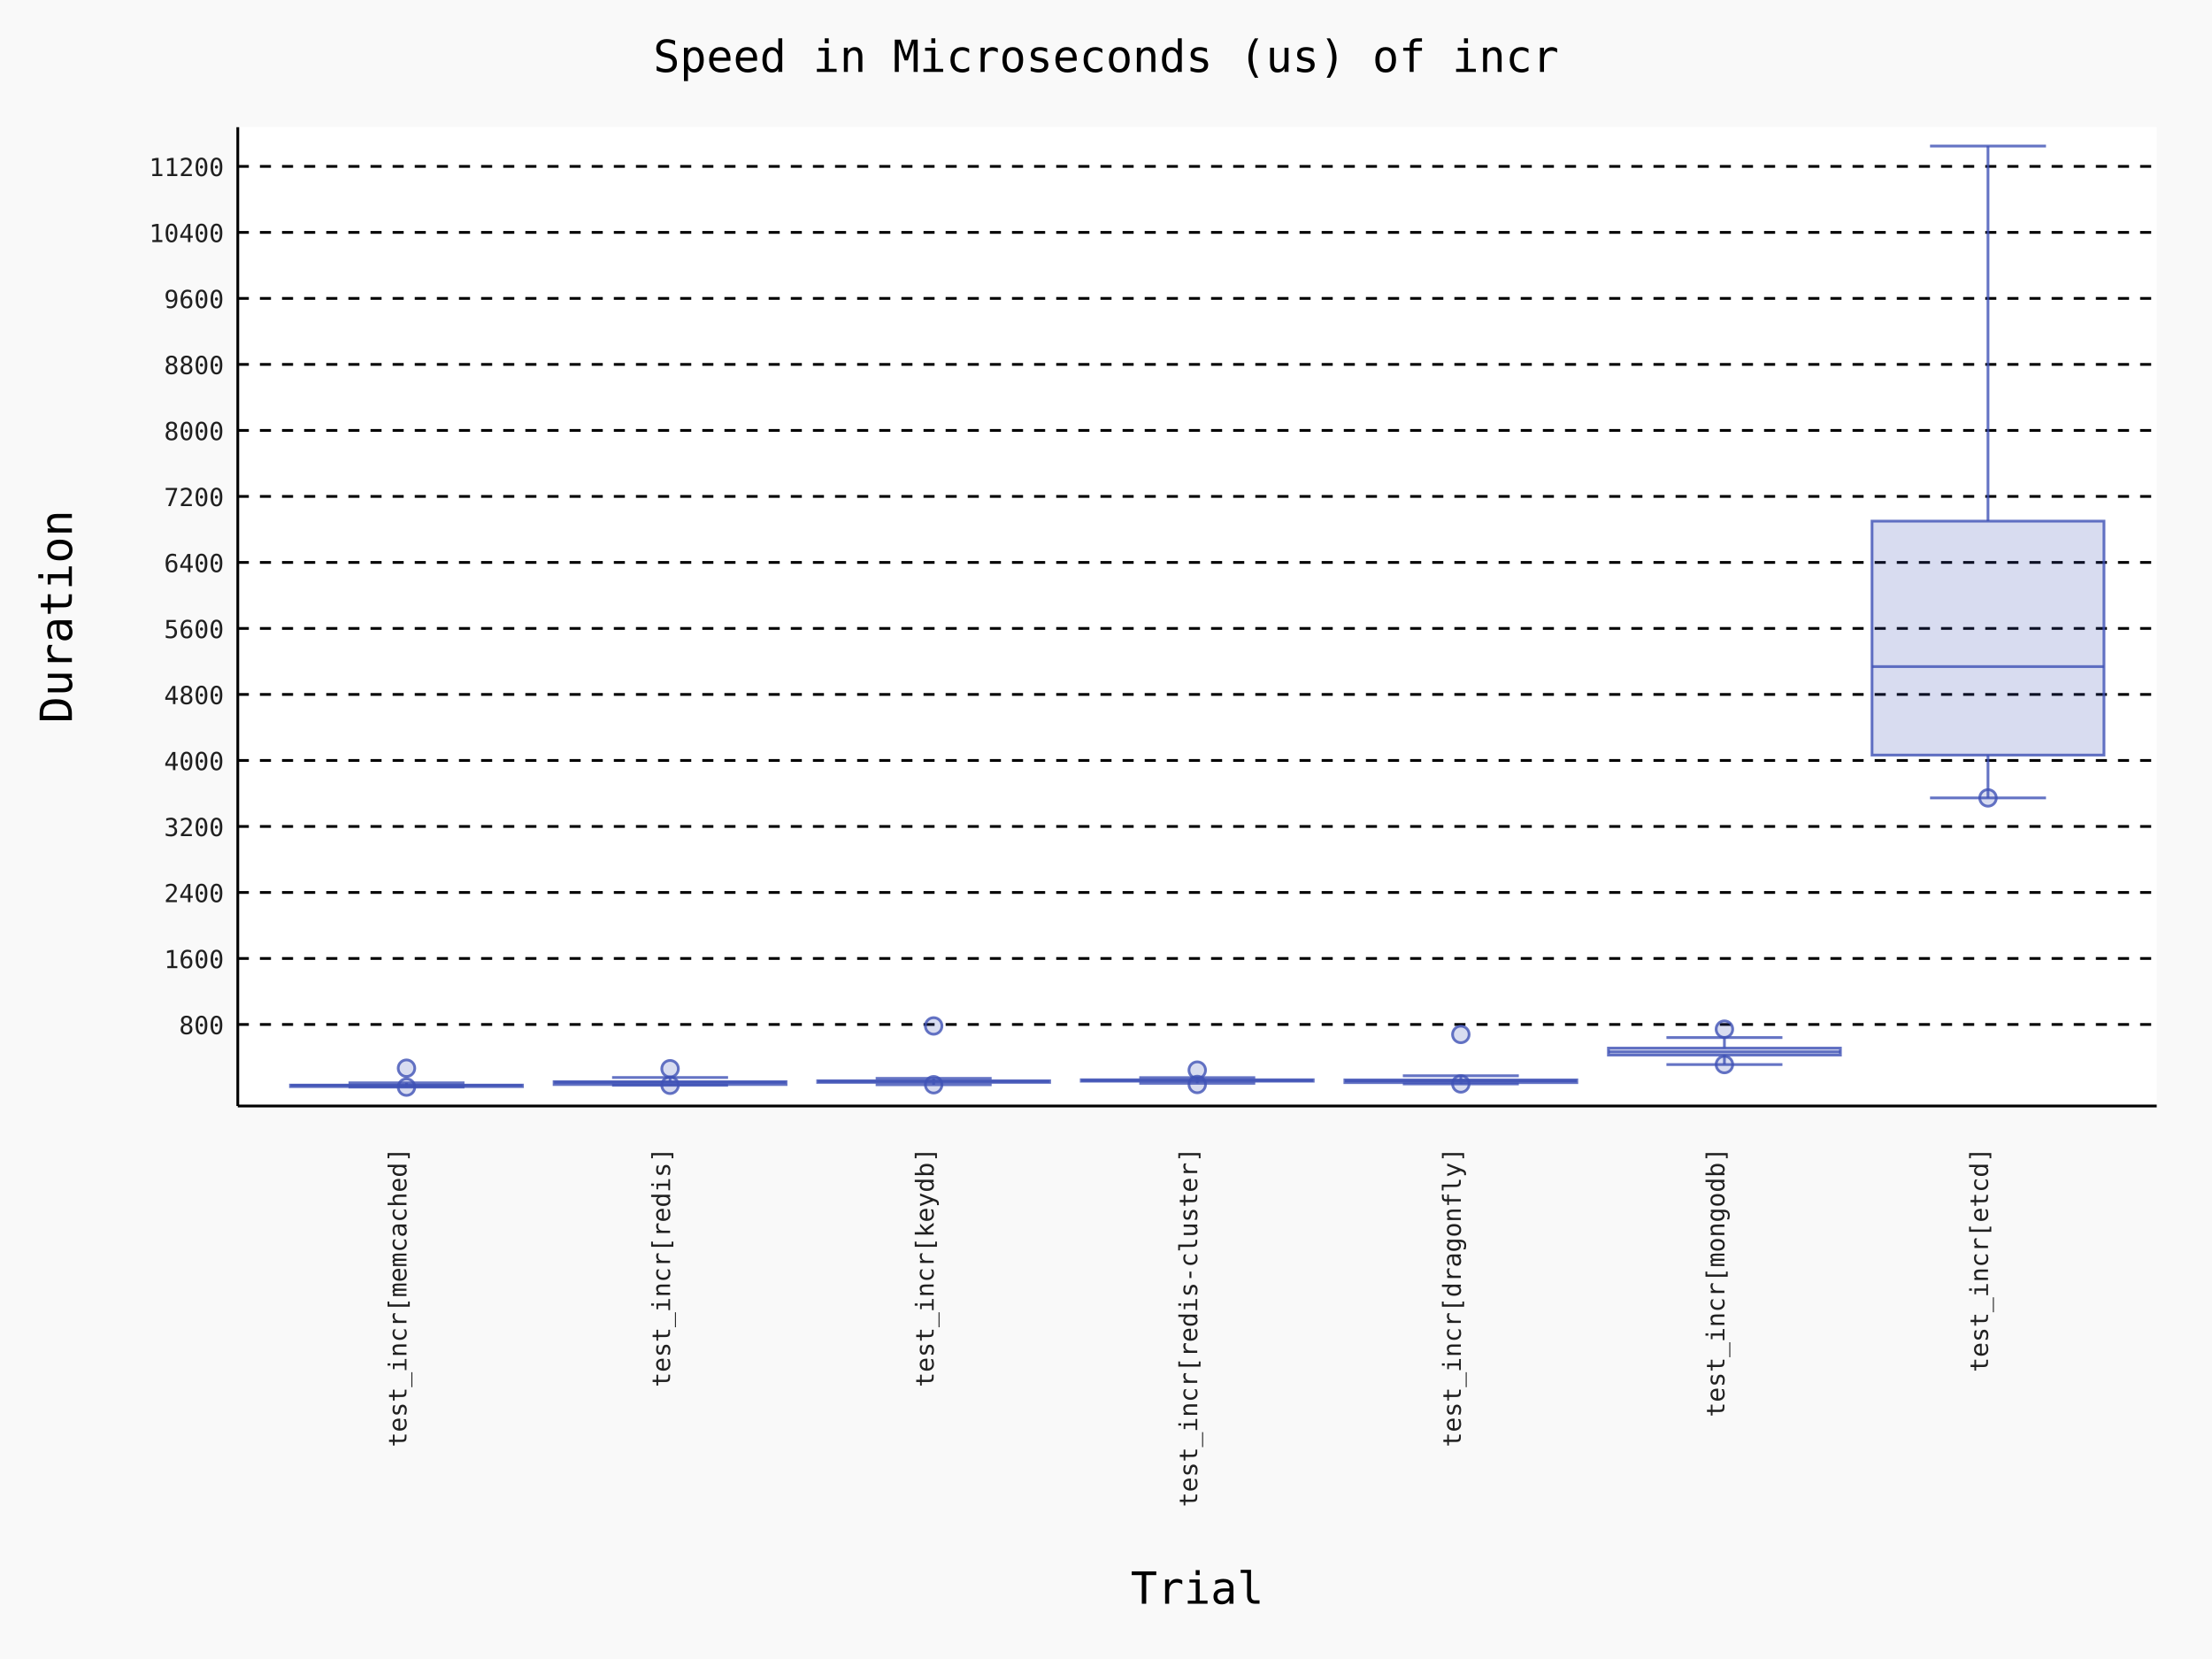
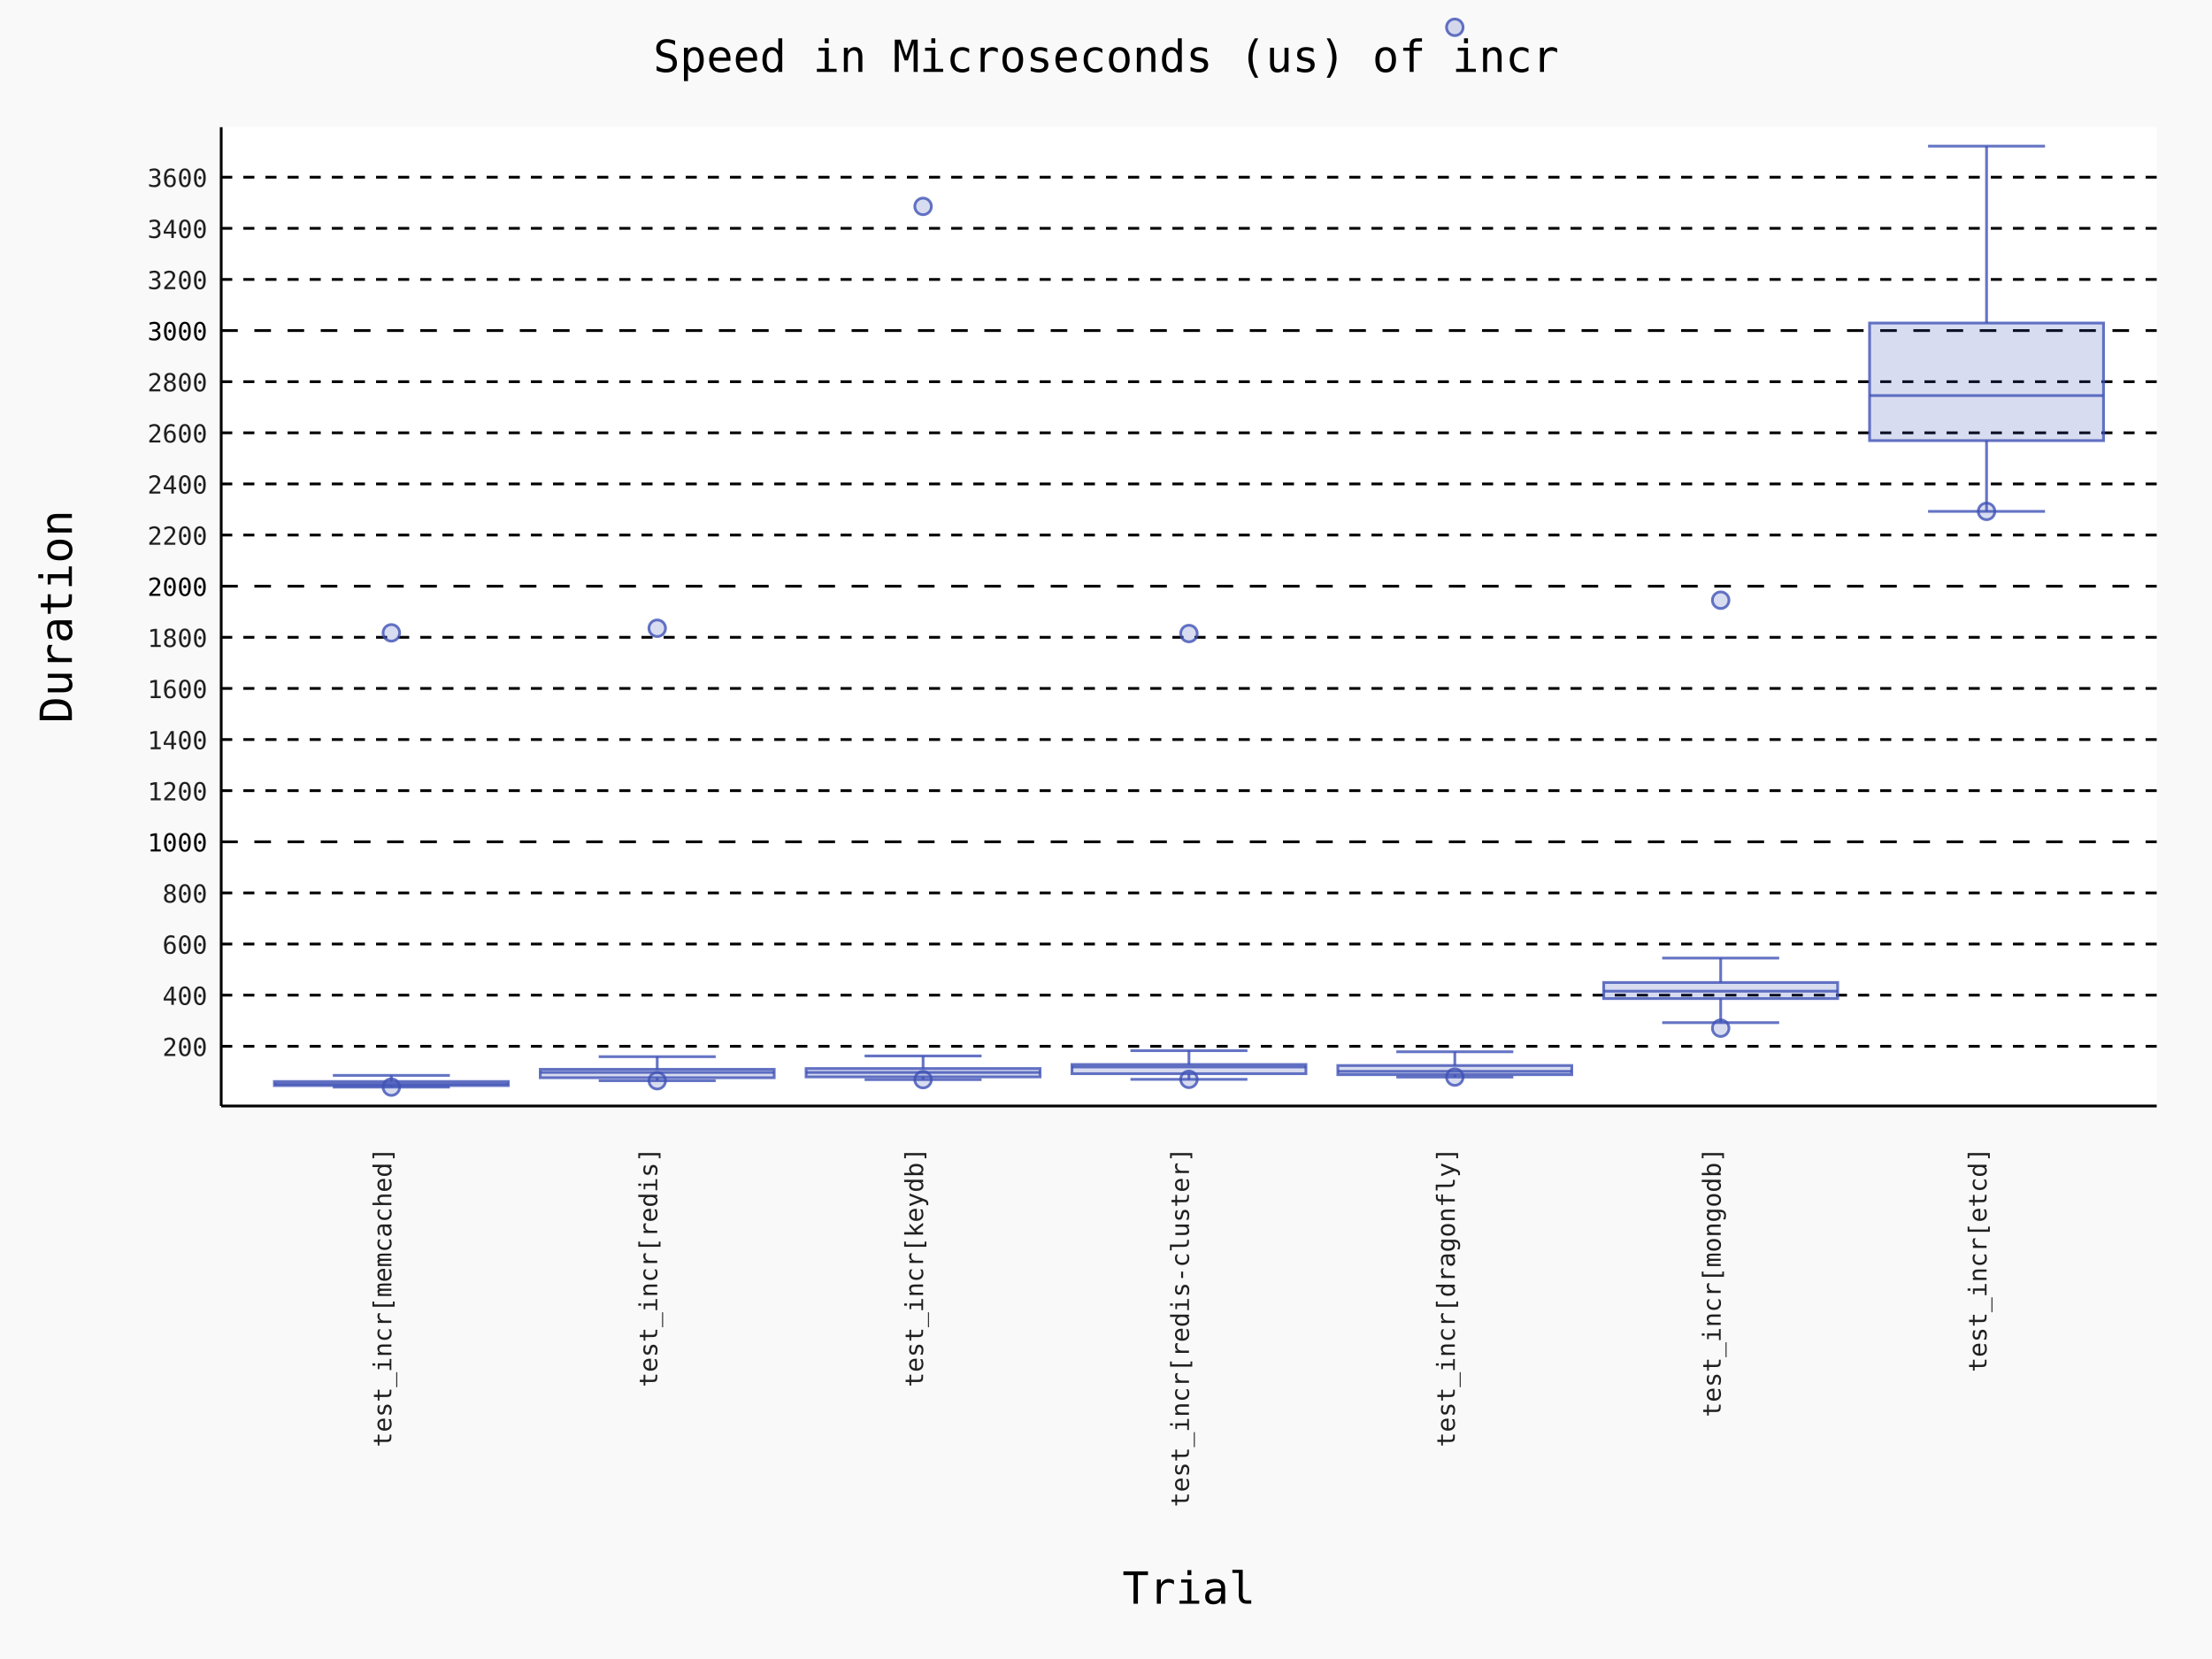
- <svg xmlns="http://www.w3.org/2000/svg" id="chart-350b032f-91c4-44e7-9603-900c8438f994" class="pygal-chart" viewBox="0 0 800 600">
+ <svg xmlns="http://www.w3.org/2000/svg" id="chart-d2b35270-a79c-4e5f-8281-39f37abe2540" class="pygal-chart" viewBox="0 0 800 600">
  <defs>
-     <style type="text/css">#chart-350b032f-91c4-44e7-9603-900c8438f994{-webkit-user-select:none;-webkit-font-smoothing:antialiased;font-family:Consolas,"Deja Vu Sans Mono","Bitstream Vera Sans Mono","Courier New",monospace}#chart-350b032f-91c4-44e7-9603-900c8438f994 .title{font-family:Consolas,"Deja Vu Sans Mono","Bitstream Vera Sans Mono","Courier New",monospace;font-size:16px}#chart-350b032f-91c4-44e7-9603-900c8438f994 .legends .legend text{font-family:Consolas,"Deja Vu Sans Mono","Bitstream Vera Sans Mono","Courier New",monospace;font-size:14px}#chart-350b032f-91c4-44e7-9603-900c8438f994 .axis text{font-family:Consolas,"Deja Vu Sans Mono","Bitstream Vera Sans Mono","Courier New",monospace;font-size:10px}#chart-350b032f-91c4-44e7-9603-900c8438f994 .axis text.major{font-family:Consolas,"Deja Vu Sans Mono","Bitstream Vera Sans Mono","Courier New",monospace;font-size:10px}#chart-350b032f-91c4-44e7-9603-900c8438f994 .text-overlay text.value{font-family:Consolas,"Deja Vu Sans Mono","Bitstream Vera Sans Mono","Courier New",monospace;font-size:16px}#chart-350b032f-91c4-44e7-9603-900c8438f994 .text-overlay text.label{font-family:Consolas,"Deja Vu Sans Mono","Bitstream Vera Sans Mono","Courier New",monospace;font-size:10px}#chart-350b032f-91c4-44e7-9603-900c8438f994 .tooltip{font-family:Consolas,"Deja Vu Sans Mono","Bitstream Vera Sans Mono","Courier New",monospace;font-size:14px}#chart-350b032f-91c4-44e7-9603-900c8438f994 text.no_data{font-family:Consolas,"Deja Vu Sans Mono","Bitstream Vera Sans Mono","Courier New",monospace;font-size:64px}
- #chart-350b032f-91c4-44e7-9603-900c8438f994{background-color:rgba(249,249,249,1)}#chart-350b032f-91c4-44e7-9603-900c8438f994 path,#chart-350b032f-91c4-44e7-9603-900c8438f994 line,#chart-350b032f-91c4-44e7-9603-900c8438f994 rect,#chart-350b032f-91c4-44e7-9603-900c8438f994 circle{-webkit-transition:150ms;-moz-transition:150ms;transition:150ms}#chart-350b032f-91c4-44e7-9603-900c8438f994 .graph &gt; .background{fill:rgba(249,249,249,1)}#chart-350b032f-91c4-44e7-9603-900c8438f994 .plot &gt; .background{fill:rgba(255,255,255,1)}#chart-350b032f-91c4-44e7-9603-900c8438f994 .graph{fill:rgba(0,0,0,.87)}#chart-350b032f-91c4-44e7-9603-900c8438f994 text.no_data{fill:rgba(0,0,0,1)}#chart-350b032f-91c4-44e7-9603-900c8438f994 .title{fill:rgba(0,0,0,1)}#chart-350b032f-91c4-44e7-9603-900c8438f994 .legends .legend text{fill:rgba(0,0,0,.87)}#chart-350b032f-91c4-44e7-9603-900c8438f994 .legends .legend:hover text{fill:rgba(0,0,0,1)}#chart-350b032f-91c4-44e7-9603-900c8438f994 .axis .line{stroke:rgba(0,0,0,1)}#chart-350b032f-91c4-44e7-9603-900c8438f994 .axis .guide.line{stroke:rgba(0,0,0,.54)}#chart-350b032f-91c4-44e7-9603-900c8438f994 .axis .major.line{stroke:rgba(0,0,0,.87)}#chart-350b032f-91c4-44e7-9603-900c8438f994 .axis text.major{fill:rgba(0,0,0,1)}#chart-350b032f-91c4-44e7-9603-900c8438f994 .axis.y .guides:hover .guide.line,#chart-350b032f-91c4-44e7-9603-900c8438f994 .line-graph .axis.x .guides:hover .guide.line,#chart-350b032f-91c4-44e7-9603-900c8438f994 .stackedline-graph .axis.x .guides:hover .guide.line,#chart-350b032f-91c4-44e7-9603-900c8438f994 .xy-graph .axis.x .guides:hover .guide.line{stroke:rgba(0,0,0,1)}#chart-350b032f-91c4-44e7-9603-900c8438f994 .axis .guides:hover text{fill:rgba(0,0,0,1)}#chart-350b032f-91c4-44e7-9603-900c8438f994 .reactive{fill-opacity:.7;stroke-opacity:.8;stroke-width:1}#chart-350b032f-91c4-44e7-9603-900c8438f994 .ci{stroke:rgba(0,0,0,.87)}#chart-350b032f-91c4-44e7-9603-900c8438f994 .reactive.active,#chart-350b032f-91c4-44e7-9603-900c8438f994 .active .reactive{fill-opacity:.8;stroke-opacity:.9;stroke-width:4}#chart-350b032f-91c4-44e7-9603-900c8438f994 .ci .reactive.active{stroke-width:1.5}#chart-350b032f-91c4-44e7-9603-900c8438f994 .series text{fill:rgba(0,0,0,1)}#chart-350b032f-91c4-44e7-9603-900c8438f994 .tooltip rect{fill:rgba(255,255,255,1);stroke:rgba(0,0,0,1);-webkit-transition:opacity 150ms;-moz-transition:opacity 150ms;transition:opacity 150ms}#chart-350b032f-91c4-44e7-9603-900c8438f994 .tooltip .label{fill:rgba(0,0,0,.87)}#chart-350b032f-91c4-44e7-9603-900c8438f994 .tooltip .label{fill:rgba(0,0,0,.87)}#chart-350b032f-91c4-44e7-9603-900c8438f994 .tooltip .legend{font-size:.8em;fill:rgba(0,0,0,.54)}#chart-350b032f-91c4-44e7-9603-900c8438f994 .tooltip .x_label{font-size:.6em;fill:rgba(0,0,0,1)}#chart-350b032f-91c4-44e7-9603-900c8438f994 .tooltip .xlink{font-size:.5em;text-decoration:underline}#chart-350b032f-91c4-44e7-9603-900c8438f994 .tooltip .value{font-size:1.5em}#chart-350b032f-91c4-44e7-9603-900c8438f994 .bound{font-size:.5em}#chart-350b032f-91c4-44e7-9603-900c8438f994 .max-value{font-size:.75em;fill:rgba(0,0,0,.54)}#chart-350b032f-91c4-44e7-9603-900c8438f994 .map-element{fill:rgba(255,255,255,1);stroke:rgba(0,0,0,.54) !important}#chart-350b032f-91c4-44e7-9603-900c8438f994 .map-element .reactive{fill-opacity:inherit;stroke-opacity:inherit}#chart-350b032f-91c4-44e7-9603-900c8438f994 .color-0,#chart-350b032f-91c4-44e7-9603-900c8438f994 .color-0 a:visited{stroke:#3F51B5;fill:#3F51B5}#chart-350b032f-91c4-44e7-9603-900c8438f994 .color-1,#chart-350b032f-91c4-44e7-9603-900c8438f994 .color-1 a:visited{stroke:#3F51B5;fill:#3F51B5}#chart-350b032f-91c4-44e7-9603-900c8438f994 .color-2,#chart-350b032f-91c4-44e7-9603-900c8438f994 .color-2 a:visited{stroke:#3F51B5;fill:#3F51B5}#chart-350b032f-91c4-44e7-9603-900c8438f994 .color-3,#chart-350b032f-91c4-44e7-9603-900c8438f994 .color-3 a:visited{stroke:#3F51B5;fill:#3F51B5}#chart-350b032f-91c4-44e7-9603-900c8438f994 .color-4,#chart-350b032f-91c4-44e7-9603-900c8438f994 .color-4 a:visited{stroke:#3F51B5;fill:#3F51B5}#chart-350b032f-91c4-44e7-9603-900c8438f994 .color-5,#chart-350b032f-91c4-44e7-9603-900c8438f994 .color-5 a:visited{stroke:#3F51B5;fill:#3F51B5}#chart-350b032f-91c4-44e7-9603-900c8438f994 .color-6,#chart-350b032f-91c4-44e7-9603-900c8438f994 .color-6 a:visited{stroke:#3F51B5;fill:#3F51B5}#chart-350b032f-91c4-44e7-9603-900c8438f994 .text-overlay .color-0 text{fill:black}#chart-350b032f-91c4-44e7-9603-900c8438f994 .text-overlay .color-1 text{fill:black}#chart-350b032f-91c4-44e7-9603-900c8438f994 .text-overlay .color-2 text{fill:black}#chart-350b032f-91c4-44e7-9603-900c8438f994 .text-overlay .color-3 text{fill:black}#chart-350b032f-91c4-44e7-9603-900c8438f994 .text-overlay .color-4 text{fill:black}#chart-350b032f-91c4-44e7-9603-900c8438f994 .text-overlay .color-5 text{fill:black}#chart-350b032f-91c4-44e7-9603-900c8438f994 .text-overlay .color-6 text{fill:black}
- #chart-350b032f-91c4-44e7-9603-900c8438f994 text.no_data{text-anchor:middle}#chart-350b032f-91c4-44e7-9603-900c8438f994 .guide.line{fill:none}#chart-350b032f-91c4-44e7-9603-900c8438f994 .centered{text-anchor:middle}#chart-350b032f-91c4-44e7-9603-900c8438f994 .title{text-anchor:middle}#chart-350b032f-91c4-44e7-9603-900c8438f994 .legends .legend text{fill-opacity:1}#chart-350b032f-91c4-44e7-9603-900c8438f994 .axis.x text{text-anchor:middle}#chart-350b032f-91c4-44e7-9603-900c8438f994 .axis.x:not(.web) text[transform]{text-anchor:start}#chart-350b032f-91c4-44e7-9603-900c8438f994 .axis.x:not(.web) text[transform].backwards{text-anchor:end}#chart-350b032f-91c4-44e7-9603-900c8438f994 .axis.y text{text-anchor:end}#chart-350b032f-91c4-44e7-9603-900c8438f994 .axis.y text[transform].backwards{text-anchor:start}#chart-350b032f-91c4-44e7-9603-900c8438f994 .axis.y2 text{text-anchor:start}#chart-350b032f-91c4-44e7-9603-900c8438f994 .axis.y2 text[transform].backwards{text-anchor:end}#chart-350b032f-91c4-44e7-9603-900c8438f994 .axis .guide.line{stroke-dasharray:4,4;stroke:black}#chart-350b032f-91c4-44e7-9603-900c8438f994 .axis .major.guide.line{stroke-dasharray:6,6;stroke:black}#chart-350b032f-91c4-44e7-9603-900c8438f994 .horizontal .axis.y .guide.line,#chart-350b032f-91c4-44e7-9603-900c8438f994 .horizontal .axis.y2 .guide.line,#chart-350b032f-91c4-44e7-9603-900c8438f994 .vertical .axis.x .guide.line{opacity:0}#chart-350b032f-91c4-44e7-9603-900c8438f994 .horizontal .axis.always_show .guide.line,#chart-350b032f-91c4-44e7-9603-900c8438f994 .vertical .axis.always_show .guide.line{opacity:1 !important}#chart-350b032f-91c4-44e7-9603-900c8438f994 .axis.y .guides:hover .guide.line,#chart-350b032f-91c4-44e7-9603-900c8438f994 .axis.y2 .guides:hover .guide.line,#chart-350b032f-91c4-44e7-9603-900c8438f994 .axis.x .guides:hover .guide.line{opacity:1}#chart-350b032f-91c4-44e7-9603-900c8438f994 .axis .guides:hover text{opacity:1}#chart-350b032f-91c4-44e7-9603-900c8438f994 .nofill{fill:none}#chart-350b032f-91c4-44e7-9603-900c8438f994 .subtle-fill{fill-opacity:.2}#chart-350b032f-91c4-44e7-9603-900c8438f994 .dot{stroke-width:1px;fill-opacity:1;stroke-opacity:1}#chart-350b032f-91c4-44e7-9603-900c8438f994 .dot.active{stroke-width:5px}#chart-350b032f-91c4-44e7-9603-900c8438f994 .dot.negative{fill:transparent}#chart-350b032f-91c4-44e7-9603-900c8438f994 text,#chart-350b032f-91c4-44e7-9603-900c8438f994 tspan{stroke:none !important}#chart-350b032f-91c4-44e7-9603-900c8438f994 .series text.active{opacity:1}#chart-350b032f-91c4-44e7-9603-900c8438f994 .tooltip rect{fill-opacity:.95;stroke-width:.5}#chart-350b032f-91c4-44e7-9603-900c8438f994 .tooltip text{fill-opacity:1}#chart-350b032f-91c4-44e7-9603-900c8438f994 .showable{visibility:hidden}#chart-350b032f-91c4-44e7-9603-900c8438f994 .showable.shown{visibility:visible}#chart-350b032f-91c4-44e7-9603-900c8438f994 .gauge-background{fill:rgba(229,229,229,1);stroke:none}#chart-350b032f-91c4-44e7-9603-900c8438f994 .bg-lines{stroke:rgba(249,249,249,1);stroke-width:2px}
+     <style type="text/css">#chart-d2b35270-a79c-4e5f-8281-39f37abe2540{-webkit-user-select:none;-webkit-font-smoothing:antialiased;font-family:Consolas,"Deja Vu Sans Mono","Bitstream Vera Sans Mono","Courier New",monospace}#chart-d2b35270-a79c-4e5f-8281-39f37abe2540 .title{font-family:Consolas,"Deja Vu Sans Mono","Bitstream Vera Sans Mono","Courier New",monospace;font-size:16px}#chart-d2b35270-a79c-4e5f-8281-39f37abe2540 .legends .legend text{font-family:Consolas,"Deja Vu Sans Mono","Bitstream Vera Sans Mono","Courier New",monospace;font-size:14px}#chart-d2b35270-a79c-4e5f-8281-39f37abe2540 .axis text{font-family:Consolas,"Deja Vu Sans Mono","Bitstream Vera Sans Mono","Courier New",monospace;font-size:10px}#chart-d2b35270-a79c-4e5f-8281-39f37abe2540 .axis text.major{font-family:Consolas,"Deja Vu Sans Mono","Bitstream Vera Sans Mono","Courier New",monospace;font-size:10px}#chart-d2b35270-a79c-4e5f-8281-39f37abe2540 .text-overlay text.value{font-family:Consolas,"Deja Vu Sans Mono","Bitstream Vera Sans Mono","Courier New",monospace;font-size:16px}#chart-d2b35270-a79c-4e5f-8281-39f37abe2540 .text-overlay text.label{font-family:Consolas,"Deja Vu Sans Mono","Bitstream Vera Sans Mono","Courier New",monospace;font-size:10px}#chart-d2b35270-a79c-4e5f-8281-39f37abe2540 .tooltip{font-family:Consolas,"Deja Vu Sans Mono","Bitstream Vera Sans Mono","Courier New",monospace;font-size:14px}#chart-d2b35270-a79c-4e5f-8281-39f37abe2540 text.no_data{font-family:Consolas,"Deja Vu Sans Mono","Bitstream Vera Sans Mono","Courier New",monospace;font-size:64px}
+ #chart-d2b35270-a79c-4e5f-8281-39f37abe2540{background-color:rgba(249,249,249,1)}#chart-d2b35270-a79c-4e5f-8281-39f37abe2540 path,#chart-d2b35270-a79c-4e5f-8281-39f37abe2540 line,#chart-d2b35270-a79c-4e5f-8281-39f37abe2540 rect,#chart-d2b35270-a79c-4e5f-8281-39f37abe2540 circle{-webkit-transition:150ms;-moz-transition:150ms;transition:150ms}#chart-d2b35270-a79c-4e5f-8281-39f37abe2540 .graph &gt; .background{fill:rgba(249,249,249,1)}#chart-d2b35270-a79c-4e5f-8281-39f37abe2540 .plot &gt; .background{fill:rgba(255,255,255,1)}#chart-d2b35270-a79c-4e5f-8281-39f37abe2540 .graph{fill:rgba(0,0,0,.87)}#chart-d2b35270-a79c-4e5f-8281-39f37abe2540 text.no_data{fill:rgba(0,0,0,1)}#chart-d2b35270-a79c-4e5f-8281-39f37abe2540 .title{fill:rgba(0,0,0,1)}#chart-d2b35270-a79c-4e5f-8281-39f37abe2540 .legends .legend text{fill:rgba(0,0,0,.87)}#chart-d2b35270-a79c-4e5f-8281-39f37abe2540 .legends .legend:hover text{fill:rgba(0,0,0,1)}#chart-d2b35270-a79c-4e5f-8281-39f37abe2540 .axis .line{stroke:rgba(0,0,0,1)}#chart-d2b35270-a79c-4e5f-8281-39f37abe2540 .axis .guide.line{stroke:rgba(0,0,0,.54)}#chart-d2b35270-a79c-4e5f-8281-39f37abe2540 .axis .major.line{stroke:rgba(0,0,0,.87)}#chart-d2b35270-a79c-4e5f-8281-39f37abe2540 .axis text.major{fill:rgba(0,0,0,1)}#chart-d2b35270-a79c-4e5f-8281-39f37abe2540 .axis.y .guides:hover .guide.line,#chart-d2b35270-a79c-4e5f-8281-39f37abe2540 .line-graph .axis.x .guides:hover .guide.line,#chart-d2b35270-a79c-4e5f-8281-39f37abe2540 .stackedline-graph .axis.x .guides:hover .guide.line,#chart-d2b35270-a79c-4e5f-8281-39f37abe2540 .xy-graph .axis.x .guides:hover .guide.line{stroke:rgba(0,0,0,1)}#chart-d2b35270-a79c-4e5f-8281-39f37abe2540 .axis .guides:hover text{fill:rgba(0,0,0,1)}#chart-d2b35270-a79c-4e5f-8281-39f37abe2540 .reactive{fill-opacity:.7;stroke-opacity:.8;stroke-width:1}#chart-d2b35270-a79c-4e5f-8281-39f37abe2540 .ci{stroke:rgba(0,0,0,.87)}#chart-d2b35270-a79c-4e5f-8281-39f37abe2540 .reactive.active,#chart-d2b35270-a79c-4e5f-8281-39f37abe2540 .active .reactive{fill-opacity:.8;stroke-opacity:.9;stroke-width:4}#chart-d2b35270-a79c-4e5f-8281-39f37abe2540 .ci .reactive.active{stroke-width:1.5}#chart-d2b35270-a79c-4e5f-8281-39f37abe2540 .series text{fill:rgba(0,0,0,1)}#chart-d2b35270-a79c-4e5f-8281-39f37abe2540 .tooltip rect{fill:rgba(255,255,255,1);stroke:rgba(0,0,0,1);-webkit-transition:opacity 150ms;-moz-transition:opacity 150ms;transition:opacity 150ms}#chart-d2b35270-a79c-4e5f-8281-39f37abe2540 .tooltip .label{fill:rgba(0,0,0,.87)}#chart-d2b35270-a79c-4e5f-8281-39f37abe2540 .tooltip .label{fill:rgba(0,0,0,.87)}#chart-d2b35270-a79c-4e5f-8281-39f37abe2540 .tooltip .legend{font-size:.8em;fill:rgba(0,0,0,.54)}#chart-d2b35270-a79c-4e5f-8281-39f37abe2540 .tooltip .x_label{font-size:.6em;fill:rgba(0,0,0,1)}#chart-d2b35270-a79c-4e5f-8281-39f37abe2540 .tooltip .xlink{font-size:.5em;text-decoration:underline}#chart-d2b35270-a79c-4e5f-8281-39f37abe2540 .tooltip .value{font-size:1.5em}#chart-d2b35270-a79c-4e5f-8281-39f37abe2540 .bound{font-size:.5em}#chart-d2b35270-a79c-4e5f-8281-39f37abe2540 .max-value{font-size:.75em;fill:rgba(0,0,0,.54)}#chart-d2b35270-a79c-4e5f-8281-39f37abe2540 .map-element{fill:rgba(255,255,255,1);stroke:rgba(0,0,0,.54) !important}#chart-d2b35270-a79c-4e5f-8281-39f37abe2540 .map-element .reactive{fill-opacity:inherit;stroke-opacity:inherit}#chart-d2b35270-a79c-4e5f-8281-39f37abe2540 .color-0,#chart-d2b35270-a79c-4e5f-8281-39f37abe2540 .color-0 a:visited{stroke:#3F51B5;fill:#3F51B5}#chart-d2b35270-a79c-4e5f-8281-39f37abe2540 .color-1,#chart-d2b35270-a79c-4e5f-8281-39f37abe2540 .color-1 a:visited{stroke:#3F51B5;fill:#3F51B5}#chart-d2b35270-a79c-4e5f-8281-39f37abe2540 .color-2,#chart-d2b35270-a79c-4e5f-8281-39f37abe2540 .color-2 a:visited{stroke:#3F51B5;fill:#3F51B5}#chart-d2b35270-a79c-4e5f-8281-39f37abe2540 .color-3,#chart-d2b35270-a79c-4e5f-8281-39f37abe2540 .color-3 a:visited{stroke:#3F51B5;fill:#3F51B5}#chart-d2b35270-a79c-4e5f-8281-39f37abe2540 .color-4,#chart-d2b35270-a79c-4e5f-8281-39f37abe2540 .color-4 a:visited{stroke:#3F51B5;fill:#3F51B5}#chart-d2b35270-a79c-4e5f-8281-39f37abe2540 .color-5,#chart-d2b35270-a79c-4e5f-8281-39f37abe2540 .color-5 a:visited{stroke:#3F51B5;fill:#3F51B5}#chart-d2b35270-a79c-4e5f-8281-39f37abe2540 .color-6,#chart-d2b35270-a79c-4e5f-8281-39f37abe2540 .color-6 a:visited{stroke:#3F51B5;fill:#3F51B5}#chart-d2b35270-a79c-4e5f-8281-39f37abe2540 .text-overlay .color-0 text{fill:black}#chart-d2b35270-a79c-4e5f-8281-39f37abe2540 .text-overlay .color-1 text{fill:black}#chart-d2b35270-a79c-4e5f-8281-39f37abe2540 .text-overlay .color-2 text{fill:black}#chart-d2b35270-a79c-4e5f-8281-39f37abe2540 .text-overlay .color-3 text{fill:black}#chart-d2b35270-a79c-4e5f-8281-39f37abe2540 .text-overlay .color-4 text{fill:black}#chart-d2b35270-a79c-4e5f-8281-39f37abe2540 .text-overlay .color-5 text{fill:black}#chart-d2b35270-a79c-4e5f-8281-39f37abe2540 .text-overlay .color-6 text{fill:black}
+ #chart-d2b35270-a79c-4e5f-8281-39f37abe2540 text.no_data{text-anchor:middle}#chart-d2b35270-a79c-4e5f-8281-39f37abe2540 .guide.line{fill:none}#chart-d2b35270-a79c-4e5f-8281-39f37abe2540 .centered{text-anchor:middle}#chart-d2b35270-a79c-4e5f-8281-39f37abe2540 .title{text-anchor:middle}#chart-d2b35270-a79c-4e5f-8281-39f37abe2540 .legends .legend text{fill-opacity:1}#chart-d2b35270-a79c-4e5f-8281-39f37abe2540 .axis.x text{text-anchor:middle}#chart-d2b35270-a79c-4e5f-8281-39f37abe2540 .axis.x:not(.web) text[transform]{text-anchor:start}#chart-d2b35270-a79c-4e5f-8281-39f37abe2540 .axis.x:not(.web) text[transform].backwards{text-anchor:end}#chart-d2b35270-a79c-4e5f-8281-39f37abe2540 .axis.y text{text-anchor:end}#chart-d2b35270-a79c-4e5f-8281-39f37abe2540 .axis.y text[transform].backwards{text-anchor:start}#chart-d2b35270-a79c-4e5f-8281-39f37abe2540 .axis.y2 text{text-anchor:start}#chart-d2b35270-a79c-4e5f-8281-39f37abe2540 .axis.y2 text[transform].backwards{text-anchor:end}#chart-d2b35270-a79c-4e5f-8281-39f37abe2540 .axis .guide.line{stroke-dasharray:4,4;stroke:black}#chart-d2b35270-a79c-4e5f-8281-39f37abe2540 .axis .major.guide.line{stroke-dasharray:6,6;stroke:black}#chart-d2b35270-a79c-4e5f-8281-39f37abe2540 .horizontal .axis.y .guide.line,#chart-d2b35270-a79c-4e5f-8281-39f37abe2540 .horizontal .axis.y2 .guide.line,#chart-d2b35270-a79c-4e5f-8281-39f37abe2540 .vertical .axis.x .guide.line{opacity:0}#chart-d2b35270-a79c-4e5f-8281-39f37abe2540 .horizontal .axis.always_show .guide.line,#chart-d2b35270-a79c-4e5f-8281-39f37abe2540 .vertical .axis.always_show .guide.line{opacity:1 !important}#chart-d2b35270-a79c-4e5f-8281-39f37abe2540 .axis.y .guides:hover .guide.line,#chart-d2b35270-a79c-4e5f-8281-39f37abe2540 .axis.y2 .guides:hover .guide.line,#chart-d2b35270-a79c-4e5f-8281-39f37abe2540 .axis.x .guides:hover .guide.line{opacity:1}#chart-d2b35270-a79c-4e5f-8281-39f37abe2540 .axis .guides:hover text{opacity:1}#chart-d2b35270-a79c-4e5f-8281-39f37abe2540 .nofill{fill:none}#chart-d2b35270-a79c-4e5f-8281-39f37abe2540 .subtle-fill{fill-opacity:.2}#chart-d2b35270-a79c-4e5f-8281-39f37abe2540 .dot{stroke-width:1px;fill-opacity:1;stroke-opacity:1}#chart-d2b35270-a79c-4e5f-8281-39f37abe2540 .dot.active{stroke-width:5px}#chart-d2b35270-a79c-4e5f-8281-39f37abe2540 .dot.negative{fill:transparent}#chart-d2b35270-a79c-4e5f-8281-39f37abe2540 text,#chart-d2b35270-a79c-4e5f-8281-39f37abe2540 tspan{stroke:none !important}#chart-d2b35270-a79c-4e5f-8281-39f37abe2540 .series text.active{opacity:1}#chart-d2b35270-a79c-4e5f-8281-39f37abe2540 .tooltip rect{fill-opacity:.95;stroke-width:.5}#chart-d2b35270-a79c-4e5f-8281-39f37abe2540 .tooltip text{fill-opacity:1}#chart-d2b35270-a79c-4e5f-8281-39f37abe2540 .showable{visibility:hidden}#chart-d2b35270-a79c-4e5f-8281-39f37abe2540 .showable.shown{visibility:visible}#chart-d2b35270-a79c-4e5f-8281-39f37abe2540 .gauge-background{fill:rgba(229,229,229,1);stroke:none}#chart-d2b35270-a79c-4e5f-8281-39f37abe2540 .bg-lines{stroke:rgba(249,249,249,1);stroke-width:2px}
.tooltip .value{font-size:1em !important}.axis text{font-size:9px !important}</style>
  </defs>
  <g class="graph custombox-graph vertical">
    <rect x="0" y="0" width="800" height="600" class="background" />
-     <g transform="translate(86, 46)" class="plot">
-       <rect x="0" y="0" width="694.0" height="354.0" class="background" />
+     <g transform="translate(80, 46)" class="plot">
+       <rect x="0" y="0" width="700.0" height="354.0" class="background" />
      <g class="axis y always_show">
-         <path d="M0 354 h694" class="line" />
-         <g class="guides">
-           <path d="M0 324.514 h694" class="guide line" />
-           <text x="-5" y="328.014" class="">800</text>
-         </g>
-         <g class="guides">
-           <path d="M0 300.642 h694" class="guide line" />
-           <text x="-5" y="304.142" class="">1600</text>
-         </g>
-         <g class="guides">
-           <path d="M0 276.77 h694" class="guide line" />
-           <text x="-5" y="280.27" class="">2400</text>
-         </g>
-         <g class="guides">
-           <path d="M0 252.898 h694" class="guide line" />
-           <text x="-5" y="256.398" class="">3200</text>
-         </g>
-         <g class="guides">
-           <path d="M0 229.026 h694" class="guide line" />
-           <text x="-5" y="232.526" class="">4000</text>
-         </g>
-         <g class="guides">
-           <path d="M0 205.154 h694" class="guide line" />
-           <text x="-5" y="208.654" class="">4800</text>
-         </g>
-         <g class="guides">
-           <path d="M0 181.282 h694" class="guide line" />
-           <text x="-5" y="184.782" class="">5600</text>
-         </g>
-         <g class="guides">
-           <path d="M0 157.41 h694" class="guide line" />
-           <text x="-5" y="160.91" class="">6400</text>
-         </g>
-         <g class="guides">
-           <path d="M0 133.538 h694" class="guide line" />
-           <text x="-5" y="137.038" class="">7200</text>
-         </g>
-         <g class="guides">
-           <path d="M0 109.666 h694" class="guide line" />
-           <text x="-5" y="113.166" class="">8000</text>
-         </g>
-         <g class="guides">
-           <path d="M0 85.794 h694" class="guide line" />
-           <text x="-5" y="89.294" class="">8800</text>
-         </g>
-         <g class="guides">
-           <path d="M0 61.922 h694" class="guide line" />
-           <text x="-5" y="65.422" class="">9600</text>
-         </g>
-         <g class="guides">
-           <path d="M0 38.05 h694" class="guide line" />
-           <text x="-5" y="41.55" class="">10400</text>
-         </g>
-         <g class="guides">
-           <path d="M0 14.178 h694" class="guide line" />
-           <text x="-5" y="17.678" class="">11200</text>
+         <path d="M0 354 h700" class="line" />
+         <g class="guides">
+           <path d="M0 332.401 h700" class="guide line" />
+           <text x="-5" y="335.901" class="">200</text>
+         </g>
+         <g class="guides">
+           <path d="M0 313.912 h700" class="guide line" />
+           <text x="-5" y="317.412" class="">400</text>
+         </g>
+         <g class="guides">
+           <path d="M0 295.423 h700" class="guide line" />
+           <text x="-5" y="298.923" class="">600</text>
+         </g>
+         <g class="guides">
+           <path d="M0 276.934 h700" class="guide line" />
+           <text x="-5" y="280.434" class="">800</text>
+         </g>
+         <g class="guides">
+           <path d="M0 258.445 h700" class="major guide line" />
+           <text x="-5" y="261.945" class="major">1000</text>
+         </g>
+         <g class="guides">
+           <path d="M0 239.955 h700" class="guide line" />
+           <text x="-5" y="243.455" class="">1200</text>
+         </g>
+         <g class="guides">
+           <path d="M0 221.466 h700" class="guide line" />
+           <text x="-5" y="224.966" class="">1400</text>
+         </g>
+         <g class="guides">
+           <path d="M0 202.977 h700" class="guide line" />
+           <text x="-5" y="206.477" class="">1600</text>
+         </g>
+         <g class="guides">
+           <path d="M0 184.488 h700" class="guide line" />
+           <text x="-5" y="187.988" class="">1800</text>
+         </g>
+         <g class="guides">
+           <path d="M0 165.999 h700" class="major guide line" />
+           <text x="-5" y="169.499" class="major">2000</text>
+         </g>
+         <g class="guides">
+           <path d="M0 147.51 h700" class="guide line" />
+           <text x="-5" y="151.01" class="">2200</text>
+         </g>
+         <g class="guides">
+           <path d="M0 129.021 h700" class="guide line" />
+           <text x="-5" y="132.521" class="">2400</text>
+         </g>
+         <g class="guides">
+           <path d="M0 110.532 h700" class="guide line" />
+           <text x="-5" y="114.032" class="">2600</text>
+         </g>
+         <g class="guides">
+           <path d="M0 92.043 h700" class="guide line" />
+           <text x="-5" y="95.543" class="">2800</text>
+         </g>
+         <g class="guides">
+           <path d="M0 73.553 h700" class="major guide line" />
+           <text x="-5" y="77.053" class="major">3000</text>
+         </g>
+         <g class="guides">
+           <path d="M0 55.064 h700" class="guide line" />
+           <text x="-5" y="58.564" class="">3200</text>
+         </g>
+         <g class="guides">
+           <path d="M0 36.575 h700" class="guide line" />
+           <text x="-5" y="40.075" class="">3400</text>
+         </g>
+         <g class="guides">
+           <path d="M0 18.086 h700" class="guide line" />
+           <text x="-5" y="21.586" class="">3600</text>
        </g>
      </g>
      <g class="axis x">
        <path d="M0 0 v354" class="line" />
        <g class="guides">
-           <path d="M61.011 0 v354" class="guide line" />
-           <text x="61.011" y="369.0" class="backwards" transform="rotate(270 61.01099 369)">test_incr[memcached]</text>
-         </g>
-         <g class="guides">
-           <path d="M156.341 0 v354" class="guide line" />
-           <text x="156.341" y="369.0" class="backwards" transform="rotate(270 156.3407 369)">test_incr[redis]</text>
-         </g>
-         <g class="guides">
-           <path d="M251.67 0 v354" class="guide line" />
-           <text x="251.67" y="369.0" class="backwards" transform="rotate(270 251.6703 369)">test_incr[keydb]</text>
-         </g>
-         <g class="guides">
-           <path d="M347 0 v354" class="guide line" />
-           <text x="347.0" y="369.0" class="backwards" transform="rotate(270 347 369)">test_incr[redis-cluster]</text>
-         </g>
-         <g class="guides">
-           <path d="M442.33 0 v354" class="guide line" />
-           <text x="442.33" y="369.0" class="backwards" transform="rotate(270 442.3297 369)">test_incr[dragonfly]</text>
-         </g>
-         <g class="guides">
-           <path d="M537.659 0 v354" class="guide line" />
-           <text x="537.659" y="369.0" class="backwards" transform="rotate(270 537.6593 369)">test_incr[mongodb]</text>
-         </g>
-         <g class="guides">
-           <path d="M632.989 0 v354" class="guide line" />
-           <text x="632.989" y="369.0" class="backwards" transform="rotate(270 632.989 369)">test_incr[etcd]</text>
+           <path d="M61.538 0 v354" class="guide line" />
+           <text x="61.538" y="369.0" class="backwards" transform="rotate(270 61.53846 369)">test_incr[memcached]</text>
+         </g>
+         <g class="guides">
+           <path d="M157.692 0 v354" class="guide line" />
+           <text x="157.692" y="369.0" class="backwards" transform="rotate(270 157.6923 369)">test_incr[redis]</text>
+         </g>
+         <g class="guides">
+           <path d="M253.846 0 v354" class="guide line" />
+           <text x="253.846" y="369.0" class="backwards" transform="rotate(270 253.8462 369)">test_incr[keydb]</text>
+         </g>
+         <g class="guides">
+           <path d="M350 0 v354" class="guide line" />
+           <text x="350.0" y="369.0" class="backwards" transform="rotate(270 350 369)">test_incr[redis-cluster]</text>
+         </g>
+         <g class="guides">
+           <path d="M446.154 0 v354" class="guide line" />
+           <text x="446.154" y="369.0" class="backwards" transform="rotate(270 446.1538 369)">test_incr[dragonfly]</text>
+         </g>
+         <g class="guides">
+           <path d="M542.308 0 v354" class="guide line" />
+           <text x="542.308" y="369.0" class="backwards" transform="rotate(270 542.3077 369)">test_incr[mongodb]</text>
+         </g>
+         <g class="guides">
+           <path d="M638.462 0 v354" class="guide line" />
+           <text x="638.462" y="369.0" class="backwards" transform="rotate(270 638.4615 369)">test_incr[etcd]</text>
        </g>
      </g>
      <g class="series serie-0 color-0">
        <g class="boxes">
          <g class="box">
-             <path stroke-width="3" d="M40.038 347.168 L81.984 347.168" class="reactive tooltip-trigger" />
-             <path stroke-width="3" d="M19.066 346.55 L102.956 346.55" class="reactive tooltip-trigger" />
-             <path stroke-width="3" d="M40.038 345.62 L81.984 345.62" class="reactive tooltip-trigger" />
-             <path stroke-width="2" d="M61.011 347.168 L61.011 346.986" class="reactive tooltip-trigger" />
-             <path stroke-width="2" d="M61.011 345.62 L61.011 346.44" class="reactive tooltip-trigger" />
-             <rect x="19.066" y="346.44" height="0.546" width="83.89" class="subtle-fill reactive tooltip-trigger" />
-             <circle cx="61.011" cy="347.168" r="3" class="subtle-fill reactive tooltip-trigger" />
-             <circle cx="61.011" cy="340.333" r="3" class="subtle-fill reactive tooltip-trigger" />
+             <path stroke-width="3" d="M40.385 347.172 L82.692 347.172" class="reactive tooltip-trigger" />
+             <path stroke-width="3" d="M19.231 346.026 L103.846 346.026" class="reactive tooltip-trigger" />
+             <path stroke-width="3" d="M40.385 342.927 L82.692 342.927" class="reactive tooltip-trigger" />
+             <path stroke-width="2" d="M61.538 347.172 L61.538 346.615" class="reactive tooltip-trigger" />
+             <path stroke-width="2" d="M61.538 342.927 L61.538 345.14" class="reactive tooltip-trigger" />
+             <rect x="19.231" y="345.14" height="1.475" width="84.615" class="subtle-fill reactive tooltip-trigger" />
+             <circle cx="61.538" cy="347.172" r="3" class="subtle-fill reactive tooltip-trigger" />
+             <circle cx="61.538" cy="182.882" r="3" class="subtle-fill reactive tooltip-trigger" />
          </g>
        </g>
      </g>
      <g class="series serie-1 color-1">
        <g class="boxes">
          <g class="box">
-             <path stroke-width="3" d="M135.368 346.501 L177.313 346.501" class="reactive tooltip-trigger" />
-             <path stroke-width="3" d="M114.396 345.422 L198.286 345.422" class="reactive tooltip-trigger" />
-             <path stroke-width="3" d="M135.368 343.692 L177.313 343.692" class="reactive tooltip-trigger" />
-             <path stroke-width="2" d="M156.341 346.501 L156.341 346.235" class="reactive tooltip-trigger" />
-             <path stroke-width="2" d="M156.341 343.692 L156.341 345.218" class="reactive tooltip-trigger" />
-             <rect x="114.396" y="345.218" height="1.017" width="83.89" class="subtle-fill reactive tooltip-trigger" />
-             <circle cx="156.341" cy="346.501" r="3" class="subtle-fill reactive tooltip-trigger" />
-             <circle cx="156.341" cy="340.521" r="3" class="subtle-fill reactive tooltip-trigger" />
+             <path stroke-width="3" d="M136.538 344.858 L178.846 344.858" class="reactive tooltip-trigger" />
+             <path stroke-width="3" d="M115.385 341.853 L200 341.853" class="reactive tooltip-trigger" />
+             <path stroke-width="3" d="M136.538 336.16 L178.846 336.16" class="reactive tooltip-trigger" />
+             <path stroke-width="2" d="M157.692 344.858 L157.692 343.768" class="reactive tooltip-trigger" />
+             <path stroke-width="2" d="M157.692 336.16 L157.692 340.727" class="reactive tooltip-trigger" />
+             <rect x="115.385" y="340.727" height="3.041" width="84.615" class="subtle-fill reactive tooltip-trigger" />
+             <circle cx="157.692" cy="344.858" r="3" class="subtle-fill reactive tooltip-trigger" />
+             <circle cx="157.692" cy="181.211" r="3" class="subtle-fill reactive tooltip-trigger" />
          </g>
        </g>
      </g>
      <g class="series serie-2 color-2">
        <g class="boxes">
          <g class="box">
-             <path stroke-width="3" d="M230.698 346.311 L272.643 346.311" class="reactive tooltip-trigger" />
-             <path stroke-width="3" d="M209.725 345.119 L293.615 345.119" class="reactive tooltip-trigger" />
-             <path stroke-width="3" d="M230.698 344.007 L272.643 344.007" class="reactive tooltip-trigger" />
-             <path stroke-width="2" d="M251.67 346.311 L251.67 345.463" class="reactive tooltip-trigger" />
-             <path stroke-width="2" d="M251.67 344.007 L251.67 344.881" class="reactive tooltip-trigger" />
-             <rect x="209.725" y="344.881" height="0.582" width="83.89" class="subtle-fill reactive tooltip-trigger" />
-             <circle cx="251.67" cy="346.311" r="3" class="subtle-fill reactive tooltip-trigger" />
-             <circle cx="251.67" cy="325.049" r="3" class="subtle-fill reactive tooltip-trigger" />
+             <path stroke-width="3" d="M232.692 344.46 L275 344.46" class="reactive tooltip-trigger" />
+             <path stroke-width="3" d="M211.538 341.873 L296.154 341.873" class="reactive tooltip-trigger" />
+             <path stroke-width="3" d="M232.692 335.9 L275 335.9" class="reactive tooltip-trigger" />
+             <path stroke-width="2" d="M253.846 344.46 L253.846 343.473" class="reactive tooltip-trigger" />
+             <path stroke-width="2" d="M253.846 335.9 L253.846 340.447" class="reactive tooltip-trigger" />
+             <rect x="211.538" y="340.447" height="3.026" width="84.615" class="subtle-fill reactive tooltip-trigger" />
+             <circle cx="253.846" cy="344.46" r="3" class="subtle-fill reactive tooltip-trigger" />
+             <circle cx="253.846" cy="28.645" r="3" class="subtle-fill reactive tooltip-trigger" />
          </g>
        </g>
      </g>
      <g class="series serie-3 color-3">
        <g class="boxes">
          <g class="box">
-             <path stroke-width="3" d="M326.027 345.796 L367.973 345.796" class="reactive tooltip-trigger" />
-             <path stroke-width="3" d="M305.055 344.776 L388.945 344.776" class="reactive tooltip-trigger" />
-             <path stroke-width="3" d="M326.027 343.739 L367.973 343.739" class="reactive tooltip-trigger" />
-             <path stroke-width="2" d="M347 345.796 L347 345.025" class="reactive tooltip-trigger" />
-             <path stroke-width="2" d="M347 343.739 L347 344.511" class="reactive tooltip-trigger" />
-             <rect x="305.055" y="344.511" height="0.514" width="83.89" class="subtle-fill reactive tooltip-trigger" />
-             <circle cx="347.0" cy="346.217" r="3" class="subtle-fill reactive tooltip-trigger" />
-             <circle cx="347.0" cy="341.026" r="3" class="subtle-fill reactive tooltip-trigger" />
+             <path stroke-width="3" d="M328.846 344.362 L371.154 344.362" class="reactive tooltip-trigger" />
+             <path stroke-width="3" d="M307.692 339.89 L392.308 339.89" class="reactive tooltip-trigger" />
+             <path stroke-width="3" d="M328.846 333.989 L371.154 333.989" class="reactive tooltip-trigger" />
+             <path stroke-width="2" d="M350 344.362 L350 342.316" class="reactive tooltip-trigger" />
+             <path stroke-width="2" d="M350 333.989 L350 338.991" class="reactive tooltip-trigger" />
+             <rect x="307.692" y="338.991" height="3.325" width="84.615" class="subtle-fill reactive tooltip-trigger" />
+             <circle cx="350.0" cy="344.362" r="3" class="subtle-fill reactive tooltip-trigger" />
+             <circle cx="350.0" cy="183.127" r="3" class="subtle-fill reactive tooltip-trigger" />
          </g>
        </g>
      </g>
      <g class="series serie-4 color-4">
        <g class="boxes">
          <g class="box">
-             <path stroke-width="3" d="M421.357 346.015 L463.302 346.015" class="reactive tooltip-trigger" />
-             <path stroke-width="3" d="M400.385 344.911 L484.275 344.911" class="reactive tooltip-trigger" />
-             <path stroke-width="3" d="M421.357 343.06 L463.302 343.06" class="reactive tooltip-trigger" />
-             <path stroke-width="2" d="M442.33 346.015 L442.33 345.548" class="reactive tooltip-trigger" />
-             <path stroke-width="2" d="M442.33 343.06 L442.33 344.557" class="reactive tooltip-trigger" />
-             <rect x="400.385" y="344.557" height="0.991" width="83.89" class="subtle-fill reactive tooltip-trigger" />
-             <circle cx="442.33" cy="346.015" r="3" class="subtle-fill reactive tooltip-trigger" />
-             <circle cx="442.33" cy="328.118" r="3" class="subtle-fill reactive tooltip-trigger" />
+             <path stroke-width="3" d="M425 343.542 L467.308 343.542" class="reactive tooltip-trigger" />
+             <path stroke-width="3" d="M403.846 341.475 L488.462 341.475" class="reactive tooltip-trigger" />
+             <path stroke-width="3" d="M425 334.387 L467.308 334.387" class="reactive tooltip-trigger" />
+             <path stroke-width="2" d="M446.154 343.542 L446.154 342.667" class="reactive tooltip-trigger" />
+             <path stroke-width="2" d="M446.154 334.387 L446.154 339.359" class="reactive tooltip-trigger" />
+             <rect x="403.846" y="339.359" height="3.308" width="84.615" class="subtle-fill reactive tooltip-trigger" />
+             <circle cx="446.154" cy="343.542" r="3" class="subtle-fill reactive tooltip-trigger" />
+             <circle cx="446.154" cy="-36.125" r="3" class="subtle-fill reactive tooltip-trigger" />
          </g>
        </g>
      </g>
      <g class="series serie-5 color-5">
        <g class="boxes">
          <g class="box">
-             <path stroke-width="3" d="M516.687 339.009 L558.632 339.009" class="reactive tooltip-trigger" />
-             <path stroke-width="3" d="M495.714 334.419 L579.604 334.419" class="reactive tooltip-trigger" />
-             <path stroke-width="3" d="M516.687 329.244 L558.632 329.244" class="reactive tooltip-trigger" />
-             <path stroke-width="2" d="M537.659 339.009 L537.659 335.585" class="reactive tooltip-trigger" />
-             <path stroke-width="2" d="M537.659 329.244 L537.659 333.054" class="reactive tooltip-trigger" />
-             <rect x="495.714" y="333.054" height="2.531" width="83.89" class="subtle-fill reactive tooltip-trigger" />
-             <circle cx="537.659" cy="339.009" r="3" class="subtle-fill reactive tooltip-trigger" />
-             <circle cx="537.659" cy="326.211" r="3" class="subtle-fill reactive tooltip-trigger" />
+             <path stroke-width="3" d="M521.154 323.852 L563.462 323.852" class="reactive tooltip-trigger" />
+             <path stroke-width="3" d="M500 312.473 L584.615 312.473" class="reactive tooltip-trigger" />
+             <path stroke-width="3" d="M521.154 300.506 L563.462 300.506" class="reactive tooltip-trigger" />
+             <path stroke-width="2" d="M542.308 323.852 L542.308 315.146" class="reactive tooltip-trigger" />
+             <path stroke-width="2" d="M542.308 300.506 L542.308 309.333" class="reactive tooltip-trigger" />
+             <rect x="500" y="309.333" height="5.813" width="84.615" class="subtle-fill reactive tooltip-trigger" />
+             <circle cx="542.308" cy="325.846" r="3" class="subtle-fill reactive tooltip-trigger" />
+             <circle cx="542.308" cy="171.075" r="3" class="subtle-fill reactive tooltip-trigger" />
          </g>
        </g>
      </g>
      <g class="series serie-6 color-6">
        <g class="boxes">
          <g class="box">
-             <path stroke-width="3" d="M612.016 242.576 L653.962 242.576" class="reactive tooltip-trigger" />
-             <path stroke-width="3" d="M591.044 195.082 L674.934 195.082" class="reactive tooltip-trigger" />
-             <path stroke-width="3" d="M612.016 6.821 L653.962 6.821" class="reactive tooltip-trigger" />
-             <path stroke-width="2" d="M632.989 242.576 L632.989 227.083" class="reactive tooltip-trigger" />
-             <path stroke-width="2" d="M632.989 6.821 L632.989 142.475" class="reactive tooltip-trigger" />
-             <rect x="591.044" y="142.475" height="84.608" width="83.89" class="subtle-fill reactive tooltip-trigger" />
-             <circle cx="632.989" cy="242.576" r="3" class="subtle-fill reactive tooltip-trigger" />
-             <circle cx="632.989" cy="-64.716" r="3" class="subtle-fill reactive tooltip-trigger" />
+             <path stroke-width="3" d="M617.308 138.951 L659.615 138.951" class="reactive tooltip-trigger" />
+             <path stroke-width="3" d="M596.154 97.06 L680.769 97.06" class="reactive tooltip-trigger" />
+             <path stroke-width="3" d="M617.308 6.85 L659.615 6.85" class="reactive tooltip-trigger" />
+             <path stroke-width="2" d="M638.462 138.951 L638.462 113.359" class="reactive tooltip-trigger" />
+             <path stroke-width="2" d="M638.462 6.85 L638.462 70.83" class="reactive tooltip-trigger" />
+             <rect x="596.154" y="70.83" height="42.529" width="84.615" class="subtle-fill reactive tooltip-trigger" />
+             <circle cx="638.462" cy="138.951" r="3" class="subtle-fill reactive tooltip-trigger" />
+             <circle cx="638.462" cy="-457.671" r="3" class="subtle-fill reactive tooltip-trigger" />
          </g>
        </g>
      </g>
    </g>
    <g class="titles">
      <text x="400.0" y="26" class="title plot_title">Speed in Microseconds (us) of incr</text>
-       <text x="433.0" y="580.0" class="title">Trial</text>
+       <text x="430.0" y="580.0" class="title">Trial</text>
      <text x="0" y="249.0" class="title" transform="rotate(-90 0 223)">Duration</text>
    </g>
-     <g transform="translate(86, 46)" class="plot overlay">
+     <g transform="translate(80, 46)" class="plot overlay">
      <g class="series serie-0 color-0" />
      <g class="series serie-1 color-1" />
      <g class="series serie-2 color-2" />
      <g class="series serie-3 color-3" />
      <g class="series serie-4 color-4" />
      <g class="series serie-5 color-5" />
      <g class="series serie-6 color-6" />
    </g>
-     <g transform="translate(86, 46)" class="plot text-overlay">
+     <g transform="translate(80, 46)" class="plot text-overlay">
      <g class="series serie-0 color-0" />
      <g class="series serie-1 color-1" />
      <g class="series serie-2 color-2" />
      <g class="series serie-3 color-3" />
      <g class="series serie-4 color-4" />
      <g class="series serie-5 color-5" />
      <g class="series serie-6 color-6" />
    </g>
-     <g transform="translate(86, 46)" class="plot tooltip-overlay">
+     <g transform="translate(80, 46)" class="plot tooltip-overlay">
      <g transform="translate(0 0)" style="opacity: 0" class="tooltip">
        <rect rx="0" ry="0" width="0" height="0" class="tooltip-box" />
        <g class="text" />
      </g>
    </g>
  </g>
</svg>
